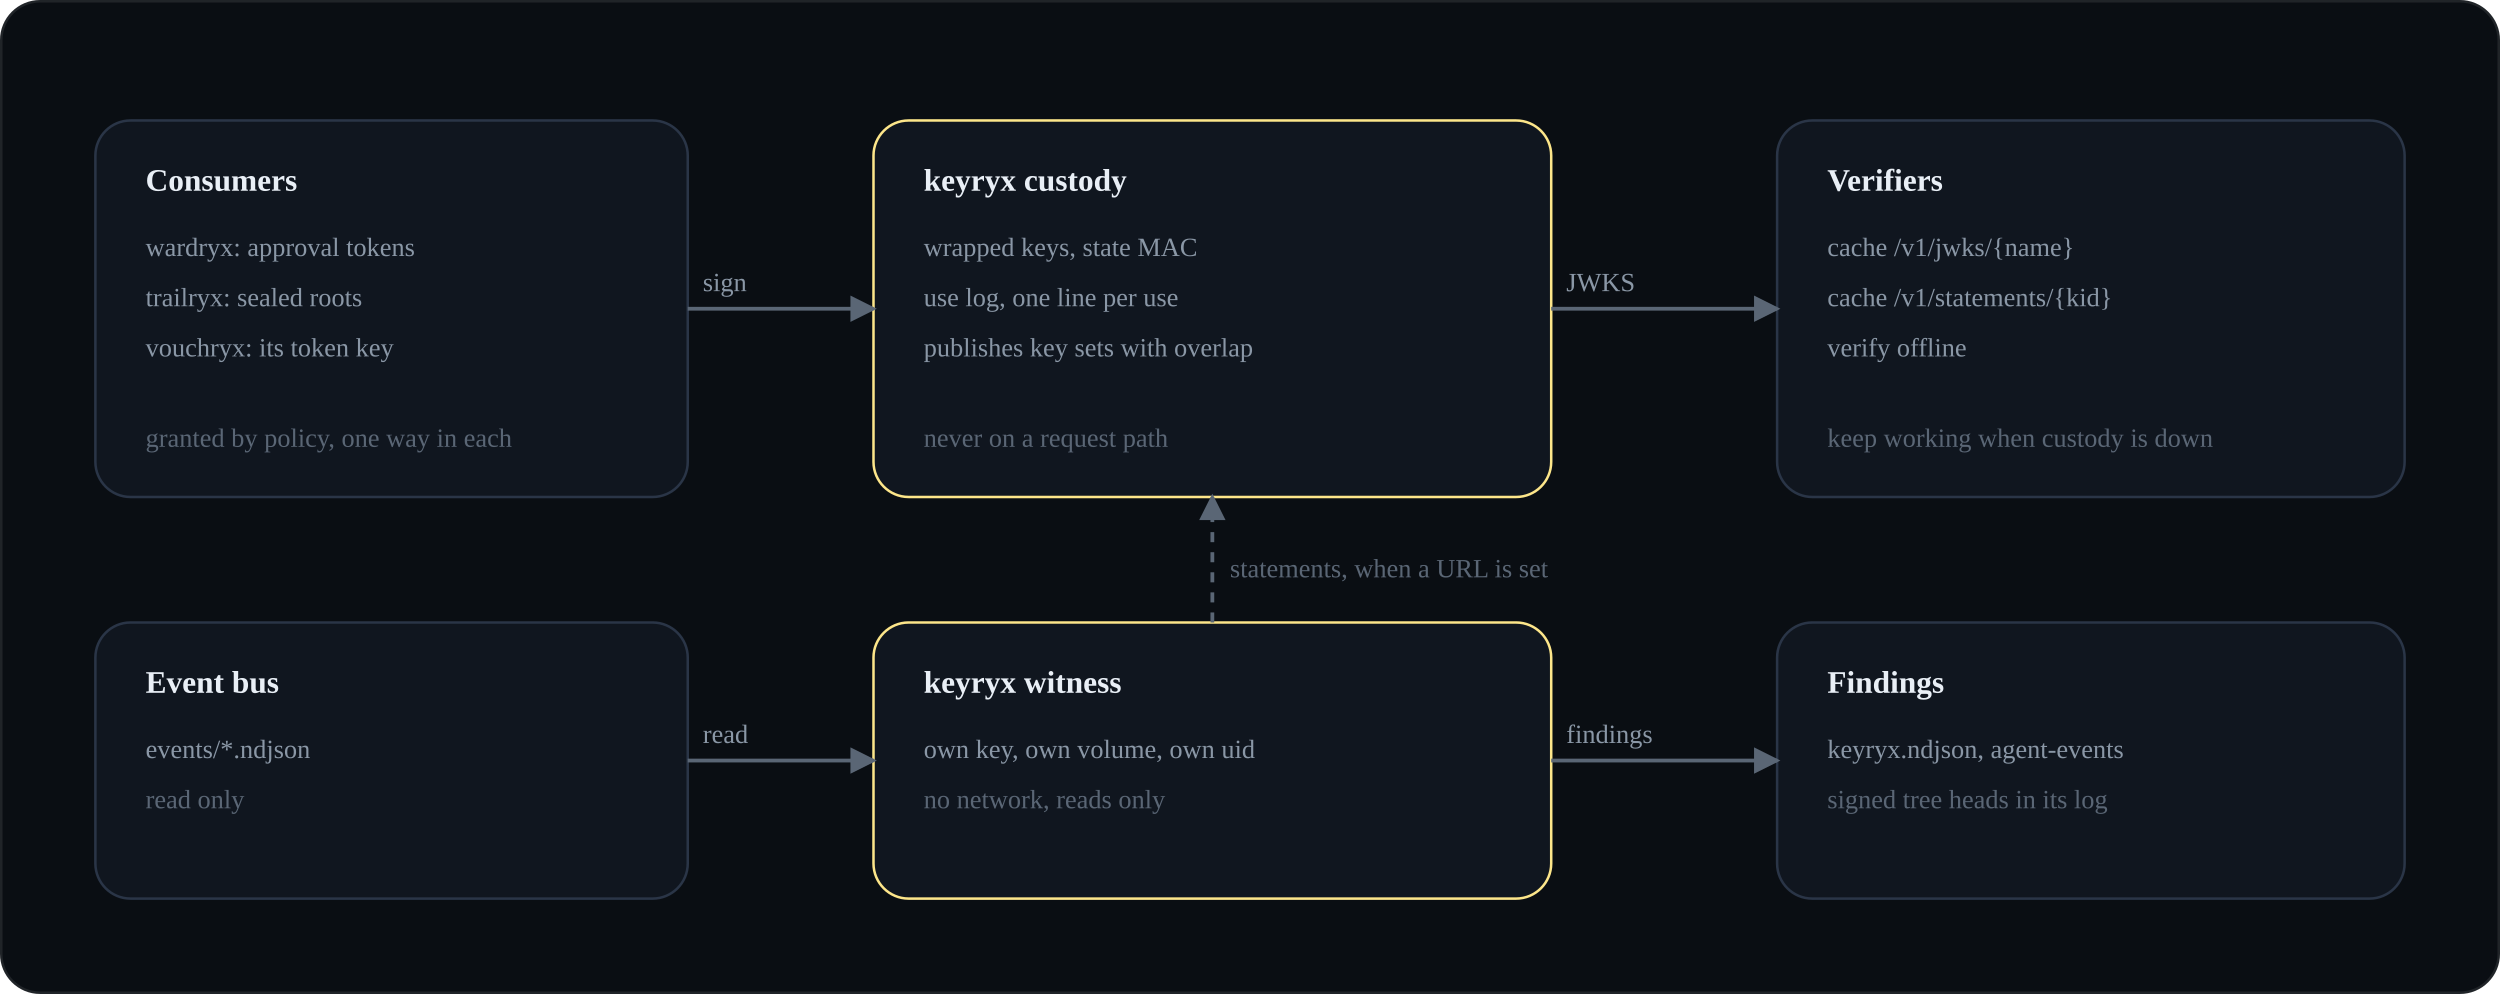
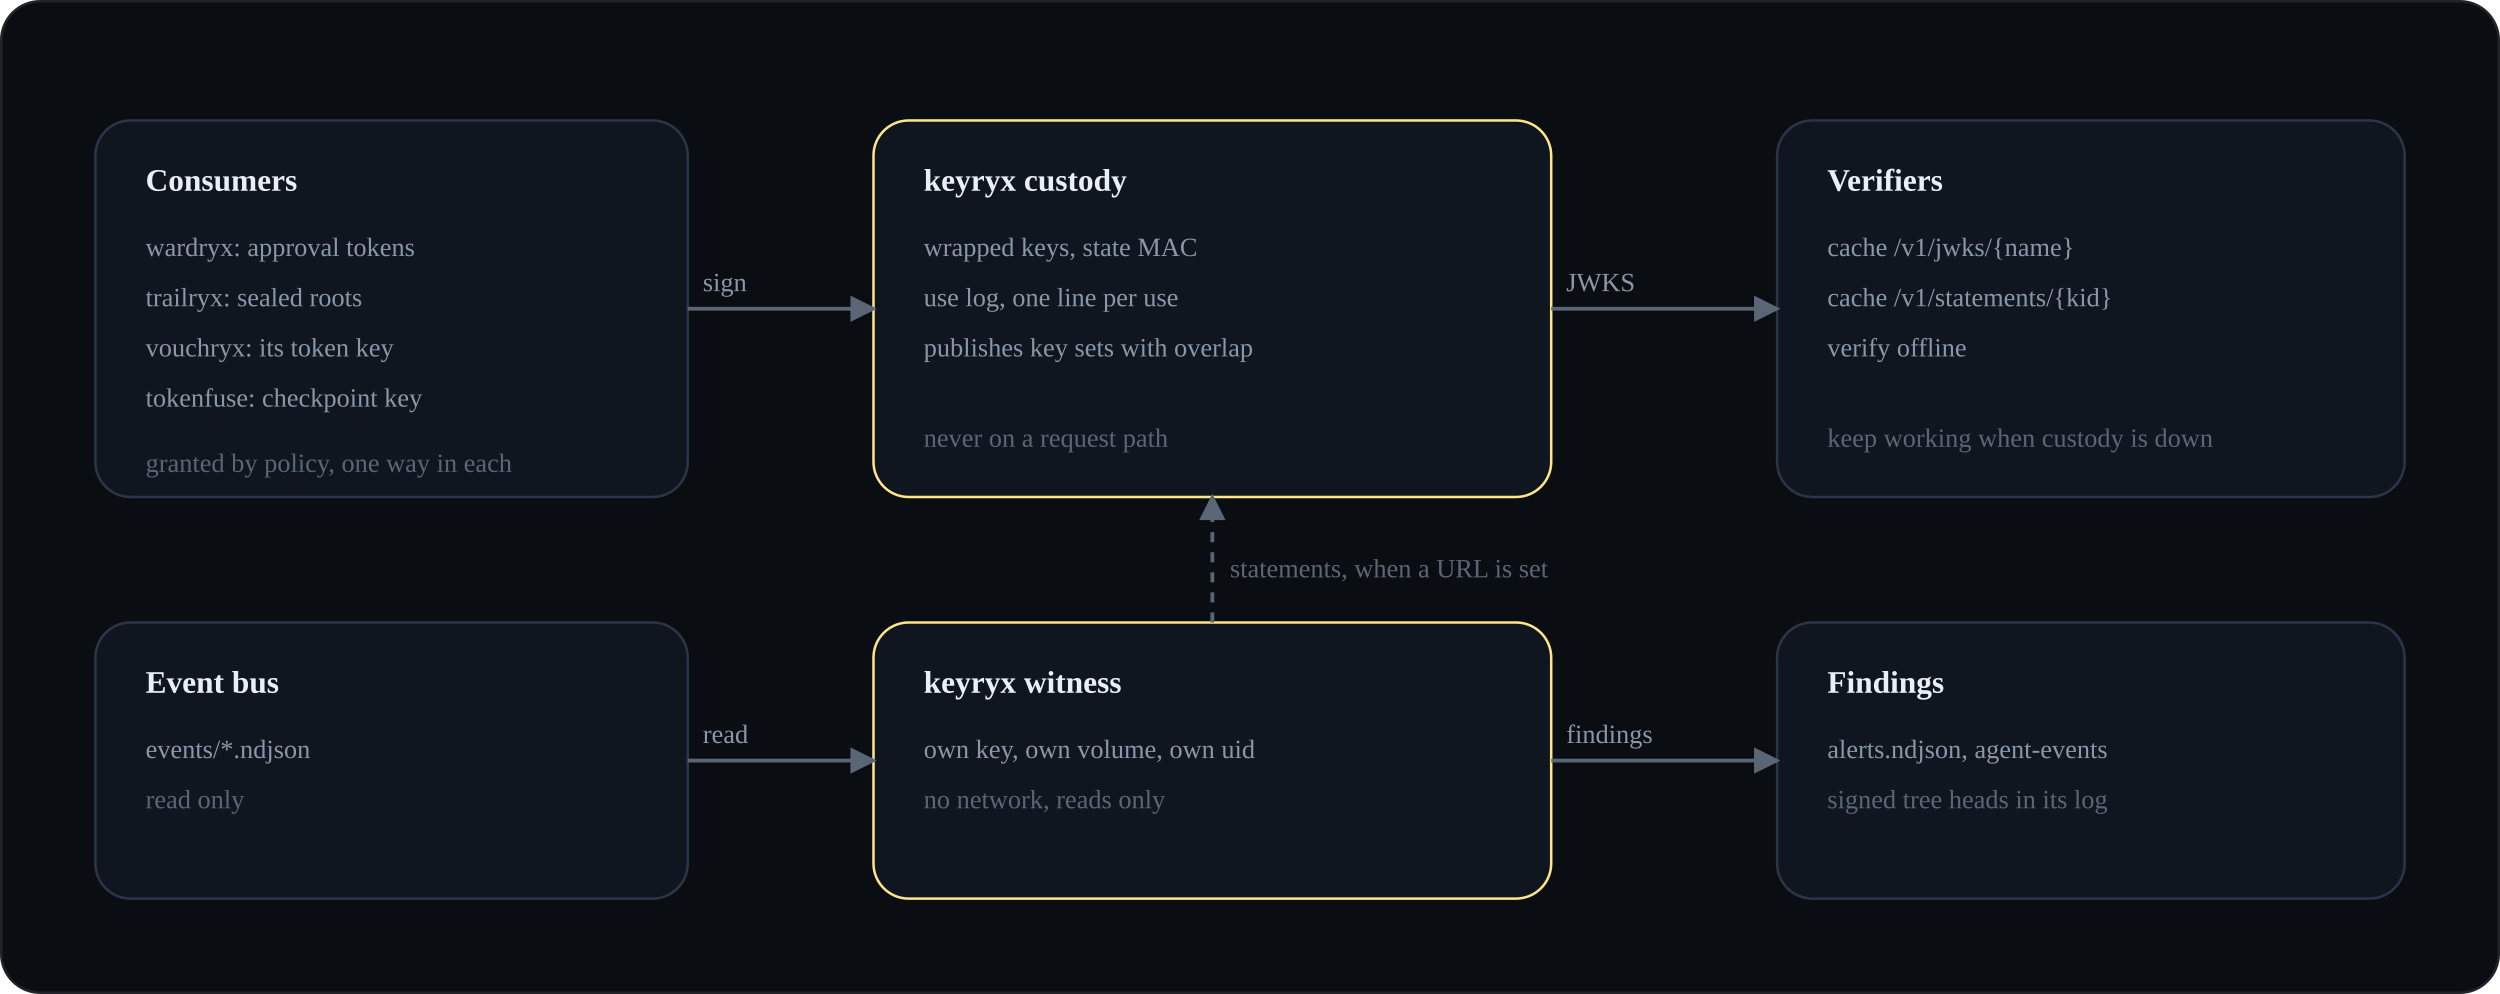
<svg xmlns="http://www.w3.org/2000/svg" viewBox="-18 -18 996 396" width="996" height="396" role="img" aria-label="Keyryx: custody signs for the consumers it grants and publishes key sets, and a read-only witness reports what changed on the record">
  <rect x="-18" y="-18" width="996" height="396" rx="16" fill="#0A0E13" />
  <rect x="-17.5" y="-17.5" width="995" height="395" rx="15.5" fill="none" stroke="rgba(255,255,255,.09)" />
  <defs>
    <marker id="kx-a" viewBox="0 0 8 8" refX="7" refY="4" markerWidth="7" markerHeight="7" orient="auto">
      <path d="M0 0 L8 4 L0 8 z" fill="#5A6675" />
    </marker>
    <style>
            .kx-t{font-family:ui-monospace,Menlo,monospace}
            .kx-h{fill:#E9EFF6;font-size:12.5px;font-weight:700}
            .kx-s{fill:#8A97A6;font-size:10.5px}
            .kx-f{fill:#5A6675;font-size:10.5px}
            @media (prefers-reduced-motion: reduce){ .kx-anim{display:none} }
          </style>
  </defs>
  <g>
    <rect x="20" y="30" width="236" height="150" rx="14" fill="#10161F" stroke="#2a3547" />
    <text x="40" y="58" class="kx-h">Consumers</text>
    <text x="40" y="84" class="kx-s">wardryx: approval tokens</text>
    <text x="40" y="104" class="kx-s">trailryx: sealed roots</text>
    <text x="40" y="124" class="kx-s">vouchryx: its token key</text>
-     <text x="40" y="160" class="kx-f">granted by policy, one way in each</text>
+     <text x="40" y="144" class="kx-s">tokenfuse: checkpoint key</text>
+     <text x="40" y="170" class="kx-f">granted by policy, one way in each</text>
    <rect x="330" y="30" width="270" height="150" rx="14" fill="#10161F" stroke="#FDE68A" />
    <text x="350" y="58" class="kx-h">keyryx custody</text>
    <text x="350" y="84" class="kx-s">wrapped keys, state MAC</text>
    <text x="350" y="104" class="kx-s">use log, one line per use</text>
    <text x="350" y="124" class="kx-s">publishes key sets with overlap</text>
    <text x="350" y="160" class="kx-f">never on a request path</text>
    <rect x="690" y="30" width="250" height="150" rx="14" fill="#10161F" stroke="#2a3547" />
    <text x="710" y="58" class="kx-h">Verifiers</text>
    <text x="710" y="84" class="kx-s">cache /v1/jwks/{name}</text>
    <text x="710" y="104" class="kx-s">cache /v1/statements/{kid}</text>
    <text x="710" y="124" class="kx-s">verify offline</text>
    <text x="710" y="160" class="kx-f">keep working when custody is down</text>
    <rect x="20" y="230" width="236" height="110" rx="14" fill="#10161F" stroke="#2a3547" />
    <text x="40" y="258" class="kx-h">Event bus</text>
    <text x="40" y="284" class="kx-s">events/*.ndjson</text>
    <text x="40" y="304" class="kx-f">read only</text>
    <rect x="330" y="230" width="270" height="110" rx="14" fill="#10161F" stroke="#FDE68A" />
    <text x="350" y="258" class="kx-h">keyryx witness</text>
    <text x="350" y="284" class="kx-s">own key, own volume, own uid</text>
    <text x="350" y="304" class="kx-f">no network, reads only</text>
    <rect x="690" y="230" width="250" height="110" rx="14" fill="#10161F" stroke="#2a3547" />
    <text x="710" y="258" class="kx-h">Findings</text>
-     <text x="710" y="284" class="kx-s">keyryx.ndjson, agent-events</text>
+     <text x="710" y="284" class="kx-s">alerts.ndjson, agent-events</text>
    <text x="710" y="304" class="kx-f">signed tree heads in its log</text>
  </g>
  <g stroke="#5A6675" stroke-width="1.5" fill="none">
    <line x1="256" y1="105" x2="330" y2="105" marker-end="url(#kx-a)" />
    <line x1="600" y1="105" x2="690" y2="105" marker-end="url(#kx-a)" />
    <line x1="256" y1="285" x2="330" y2="285" marker-end="url(#kx-a)" />
    <line x1="600" y1="285" x2="690" y2="285" marker-end="url(#kx-a)" />
    <line x1="465" y1="230" x2="465" y2="180" stroke-dasharray="4 4" marker-end="url(#kx-a)" />
  </g>
  <text x="262" y="98" class="kx-s">sign</text>
  <text x="606" y="98" class="kx-s">JWKS</text>
  <text x="262" y="278" class="kx-s">read</text>
  <text x="606" y="278" class="kx-s">findings</text>
  <text x="472" y="212" class="kx-f">statements, when a URL is set</text>
  <g fill="none">
    <line x1="256" y1="105" x2="330" y2="105" pathLength="100" stroke="#FDE68A" stroke-width="2.6" stroke-linecap="round" stroke-dasharray="7 100" stroke-dashoffset="7">
      <animate attributeName="stroke-dashoffset" from="7" to="-100" dur="2.4s" begin="-0.00s" repeatCount="indefinite" />
    </line>
    <line x1="600" y1="105" x2="690" y2="105" pathLength="100" stroke="#FDE68A" stroke-width="2.6" stroke-linecap="round" stroke-dasharray="7 100" stroke-dashoffset="7">
      <animate attributeName="stroke-dashoffset" from="7" to="-100" dur="2.4s" begin="-0.37s" repeatCount="indefinite" />
    </line>
    <line x1="256" y1="285" x2="330" y2="285" pathLength="100" stroke="#FDE68A" stroke-width="2.6" stroke-linecap="round" stroke-dasharray="7 100" stroke-dashoffset="7">
      <animate attributeName="stroke-dashoffset" from="7" to="-100" dur="2.4s" begin="-0.74s" repeatCount="indefinite" />
    </line>
    <line x1="600" y1="285" x2="690" y2="285" pathLength="100" stroke="#FDE68A" stroke-width="2.6" stroke-linecap="round" stroke-dasharray="7 100" stroke-dashoffset="7">
      <animate attributeName="stroke-dashoffset" from="7" to="-100" dur="2.4s" begin="-1.11s" repeatCount="indefinite" />
    </line>
    <line x1="465" y1="230" x2="465" y2="180" pathLength="100" stroke="#FDE68A" stroke-width="2.6" stroke-linecap="round" stroke-dasharray="7 100" stroke-dashoffset="7">
      <animate attributeName="stroke-dashoffset" from="7" to="-100" dur="2.4s" begin="-1.48s" repeatCount="indefinite" />
    </line>
  </g>
</svg>
